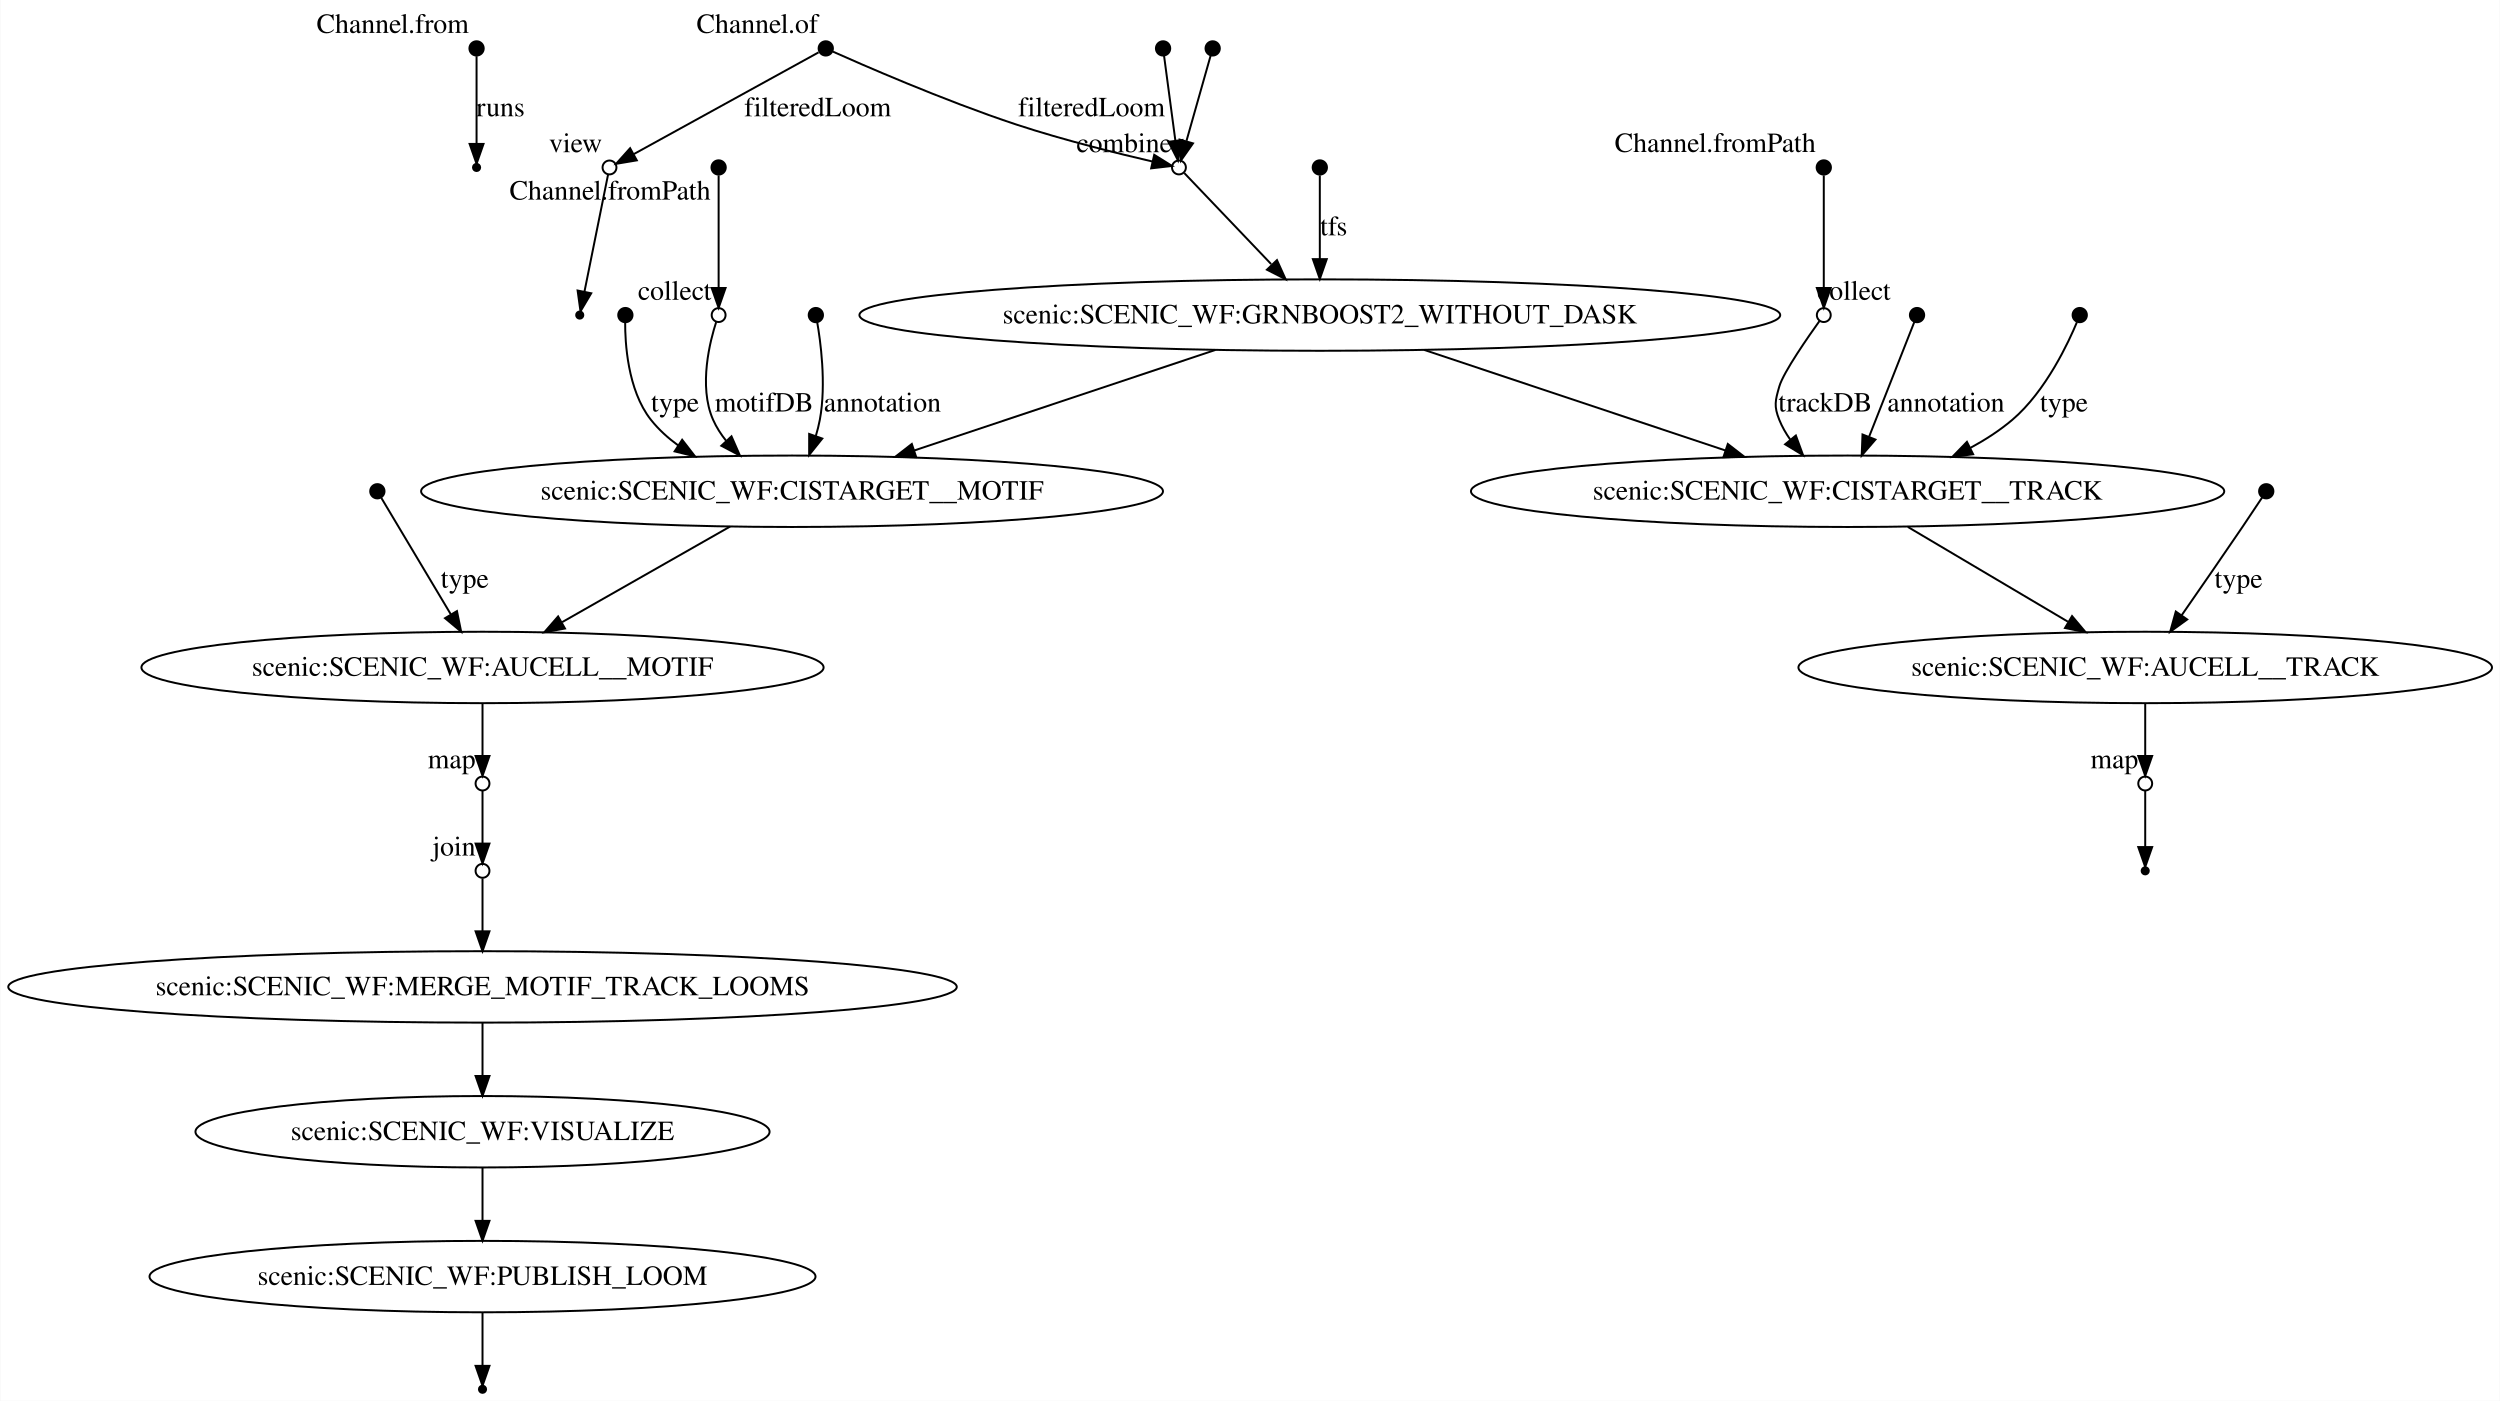
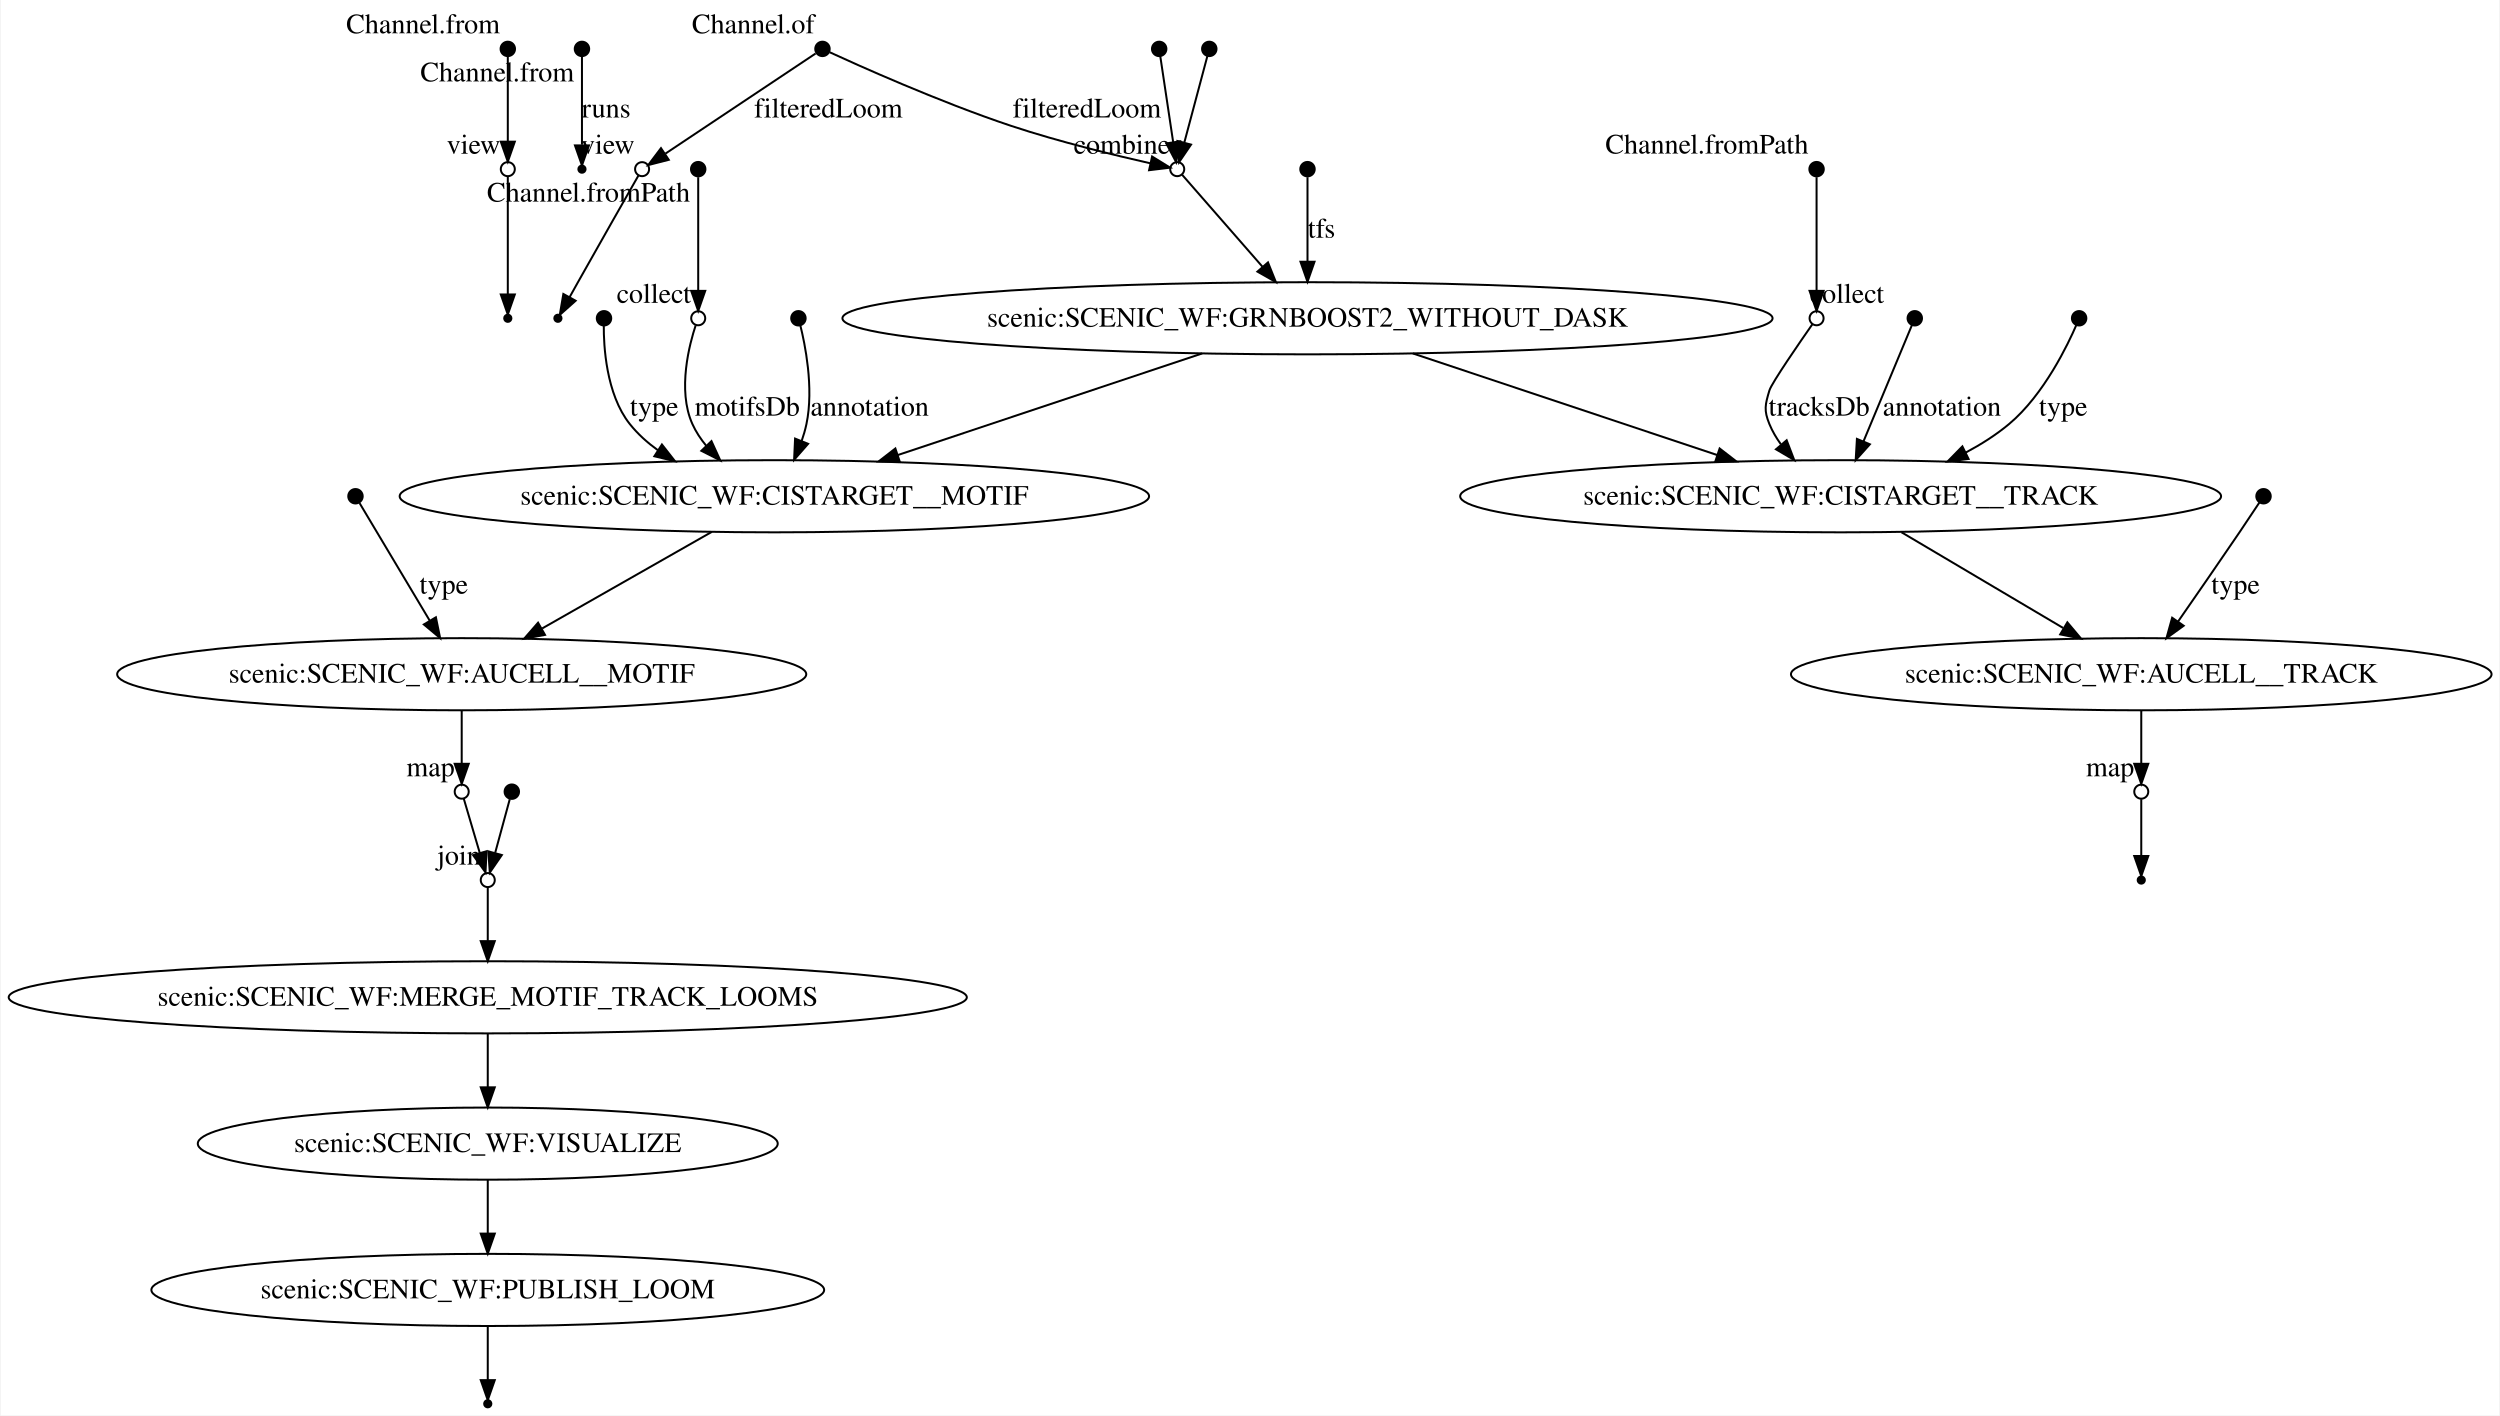
- <svg xmlns="http://www.w3.org/2000/svg" width="1260pt" height="706pt" viewBox="0.00 0.00 1259.65 706.00">
-   <g id="graph0" class="graph" transform="scale(1 1) rotate(0) translate(4 702)">
-     <polygon fill="#ffffff" stroke="transparent" points="-4,4 -4,-702 1255.651,-702 1255.651,4 -4,4" />
+ <svg xmlns="http://www.w3.org/2000/svg" width="1247pt" height="706pt" viewBox="0.00 0.00 1246.65 706.20">
+   <g id="graph0" class="graph" transform="scale(1 1) rotate(0) translate(4 702.2)">
+     <polygon fill="#ffffff" stroke="transparent" points="-4,4 -4,-702.2 1242.651,-702.2 1242.651,4 -4,4" />
    <g id="node1" class="node">
-       <ellipse fill="#000000" stroke="#000000" cx="236.013" cy="-677.6" rx="3.6" ry="3.6" />
-       <text text-anchor="middle" x="193.729" y="-685.4" font-family="Times,serif" font-size="14.00" fill="#000000">Channel.from</text>
+       <ellipse fill="#000000" stroke="#000000" cx="249.013" cy="-677.8" rx="3.6" ry="3.6" />
+       <text text-anchor="middle" x="206.729" y="-685.6" font-family="Times,serif" font-size="14.00" fill="#000000">Channel.from</text>
    </g>
    <g id="node2" class="node">
-       <ellipse fill="#000000" stroke="#000000" cx="236.013" cy="-617.6" rx="1.8" ry="1.8" />
+       <ellipse fill="none" stroke="#000000" cx="249.013" cy="-617.8" rx="3.5" ry="3.5" />
+       <text text-anchor="middle" x="231.907" y="-625.5" font-family="Times,serif" font-size="14.00" fill="#000000">view</text>
    </g>
    <g id="edge1" class="edge">
-       <path fill="none" stroke="#000000" d="M236.013,-673.663C236.013,-664.903 236.013,-643.496 236.013,-629.814" />
-       <polygon fill="#000000" stroke="#000000" points="239.513,-629.461 236.013,-619.462 232.513,-629.462 239.513,-629.461" />
-       <text text-anchor="middle" x="248.065" y="-643.4" font-family="Times,serif" font-size="14.00" fill="#000000">runs</text>
+       <path fill="none" stroke="#000000" d="M249.013,-673.863C249.013,-665.48 249.013,-645.513 249.013,-631.819" />
+       <polygon fill="#000000" stroke="#000000" points="252.513,-631.519 249.013,-621.519 245.513,-631.519 252.513,-631.519" />
    </g>
    <g id="node3" class="node">
-       <ellipse fill="#000000" stroke="#000000" cx="412.013" cy="-677.6" rx="3.6" ry="3.6" />
-       <text text-anchor="middle" x="377.504" y="-685.4" font-family="Times,serif" font-size="14.00" fill="#000000">Channel.of</text>
+       <ellipse fill="#000000" stroke="#000000" cx="249.013" cy="-543.4" rx="1.8" ry="1.8" />
+     </g>
+     <g id="edge2" class="edge">
+       <path fill="none" stroke="#000000" d="M249.013,-614.212C249.013,-603.716 249.013,-572.726 249.013,-555.425" />
+       <polygon fill="#000000" stroke="#000000" points="252.513,-555.281 249.013,-545.281 245.513,-555.281 252.513,-555.281" />
    </g>
    <g id="node4" class="node">
-       <ellipse fill="none" stroke="#000000" cx="303.013" cy="-617.6" rx="3.5" ry="3.5" />
-       <text text-anchor="middle" x="285.907" y="-625.3" font-family="Times,serif" font-size="14.00" fill="#000000">view</text>
-     </g>
-     <g id="edge2" class="edge">
-       <path fill="none" stroke="#000000" d="M408.386,-675.604C393.907,-667.634 339.839,-637.871 315.284,-624.355" />
-       <polygon fill="#000000" stroke="#000000" points="316.775,-621.181 306.327,-619.424 313.4,-627.313 316.775,-621.181" />
-       <text text-anchor="middle" x="407.945" y="-643.4" font-family="Times,serif" font-size="14.00" fill="#000000">filteredLoom</text>
+       <ellipse fill="#000000" stroke="#000000" cx="286.013" cy="-677.8" rx="3.6" ry="3.6" />
+       <text text-anchor="middle" x="243.729" y="-661.6" font-family="Times,serif" font-size="14.00" fill="#000000">Channel.from</text>
+     </g>
+     <g id="node5" class="node">
+       <ellipse fill="#000000" stroke="#000000" cx="286.013" cy="-617.8" rx="1.8" ry="1.8" />
+     </g>
+     <g id="edge3" class="edge">
+       <path fill="none" stroke="#000000" d="M286.013,-673.863C286.013,-665.103 286.013,-643.696 286.013,-630.014" />
+       <polygon fill="#000000" stroke="#000000" points="289.513,-629.661 286.013,-619.662 282.513,-629.662 289.513,-629.661" />
+       <text text-anchor="middle" x="298.065" y="-643.6" font-family="Times,serif" font-size="14.00" fill="#000000">runs</text>
+     </g>
+     <g id="node6" class="node">
+       <ellipse fill="#000000" stroke="#000000" cx="406.013" cy="-677.8" rx="3.6" ry="3.6" />
+       <text text-anchor="middle" x="371.504" y="-685.6" font-family="Times,serif" font-size="14.00" fill="#000000">Channel.of</text>
    </g>
    <g id="node7" class="node">
-       <ellipse fill="none" stroke="#000000" cx="590.013" cy="-617.6" rx="3.5" ry="3.5" />
-       <text text-anchor="middle" x="562.408" y="-625.3" font-family="Times,serif" font-size="14.00" fill="#000000">combine</text>
+       <ellipse fill="none" stroke="#000000" cx="316.013" cy="-617.8" rx="3.5" ry="3.5" />
+       <text text-anchor="middle" x="298.907" y="-625.5" font-family="Times,serif" font-size="14.00" fill="#000000">view</text>
+     </g>
+     <g id="edge4" class="edge">
+       <path fill="none" stroke="#000000" d="M402.595,-675.521C390.345,-667.355 348.28,-639.312 327.633,-625.547" />
+       <polygon fill="#000000" stroke="#000000" points="329.321,-622.466 319.059,-619.831 325.438,-628.29 329.321,-622.466" />
+       <text text-anchor="middle" x="408.945" y="-643.6" font-family="Times,serif" font-size="14.00" fill="#000000">filteredLoom</text>
+     </g>
+     <g id="node10" class="node">
+       <ellipse fill="none" stroke="#000000" cx="583.013" cy="-617.8" rx="3.5" ry="3.5" />
+       <text text-anchor="middle" x="555.408" y="-625.5" font-family="Times,serif" font-size="14.00" fill="#000000">combine</text>
+     </g>
+     <g id="edge7" class="edge">
+       <path fill="none" stroke="#000000" d="M409.54,-676.162C421.827,-670.498 463.972,-651.434 500.147,-639.4 524.204,-631.397 552.981,-624.471 569.515,-620.739" />
+       <polygon fill="#000000" stroke="#000000" points="570.478,-624.111 579.491,-618.543 568.972,-617.275 570.478,-624.111" />
+       <text text-anchor="middle" x="537.946" y="-643.6" font-family="Times,serif" font-size="14.00" fill="#000000">filteredLoom</text>
+     </g>
+     <g id="node8" class="node">
+       <ellipse fill="#000000" stroke="#000000" cx="274.013" cy="-543.4" rx="1.8" ry="1.8" />
    </g>
    <g id="edge5" class="edge">
-       <path fill="none" stroke="#000000" d="M415.621,-675.972C428.189,-670.342 471.286,-651.375 508.147,-639.2 531.949,-631.339 560.367,-624.366 576.69,-620.587" />
-       <polygon fill="#000000" stroke="#000000" points="577.557,-623.979 586.537,-618.357 576.011,-617.152 577.557,-623.979" />
-       <text text-anchor="middle" x="545.946" y="-643.4" font-family="Times,serif" font-size="14.00" fill="#000000">filteredLoom</text>
-     </g>
-     <g id="node5" class="node">
-       <ellipse fill="#000000" stroke="#000000" cx="288.013" cy="-543.2" rx="1.8" ry="1.8" />
-     </g>
-     <g id="edge3" class="edge">
-       <path fill="none" stroke="#000000" d="M302.289,-614.011C300.163,-603.464 293.864,-572.22 290.386,-554.97" />
-       <polygon fill="#000000" stroke="#000000" points="293.8,-554.192 288.392,-545.081 286.938,-555.576 293.8,-554.192" />
-     </g>
-     <g id="node6" class="node">
-       <ellipse fill="#000000" stroke="#000000" cx="582.013" cy="-677.6" rx="3.6" ry="3.6" />
-     </g>
-     <g id="edge4" class="edge">
-       <path fill="none" stroke="#000000" d="M582.489,-674.026C583.592,-665.753 586.369,-644.929 588.223,-631.026" />
-       <polygon fill="#000000" stroke="#000000" points="591.696,-631.455 589.549,-621.08 584.758,-630.529 591.696,-631.455" />
+       <path fill="none" stroke="#000000" d="M314.269,-614.749C309.437,-606.29 295.477,-581.818 284.013,-561.4 282.648,-558.969 281.186,-556.348 279.814,-553.879" />
+       <polygon fill="#000000" stroke="#000000" points="282.853,-552.142 274.945,-545.09 276.729,-555.534 282.853,-552.142" />
    </g>
    <g id="node9" class="node">
-       <ellipse fill="none" stroke="#000000" cx="661.013" cy="-543.2" rx="232.044" ry="18" />
-       <text text-anchor="middle" x="661.013" y="-539" font-family="Times,serif" font-size="14.00" fill="#000000">scenic:SCENIC_WF:GRNBOOST2_WITHOUT_DASK</text>
-     </g>
-     <g id="edge7" class="edge">
-       <path fill="none" stroke="#000000" d="M592.709,-614.774C599.87,-607.27 619.947,-586.232 636.494,-568.893" />
-       <polygon fill="#000000" stroke="#000000" points="639.417,-570.9 643.789,-561.249 634.353,-566.067 639.417,-570.9" />
-     </g>
-     <g id="node8" class="node">
-       <ellipse fill="#000000" stroke="#000000" cx="607.013" cy="-677.6" rx="3.6" ry="3.6" />
+       <ellipse fill="#000000" stroke="#000000" cx="574.013" cy="-677.8" rx="3.6" ry="3.6" />
    </g>
    <g id="edge6" class="edge">
-       <path fill="none" stroke="#000000" d="M606,-674.026C603.656,-665.753 597.756,-644.929 593.817,-631.026" />
-       <polygon fill="#000000" stroke="#000000" points="597.092,-629.747 590.999,-621.08 590.357,-631.655 597.092,-629.747" />
+       <path fill="none" stroke="#000000" d="M574.549,-674.226C575.79,-665.953 578.913,-645.129 580.999,-631.226" />
+       <polygon fill="#000000" stroke="#000000" points="584.469,-631.688 582.491,-621.28 577.546,-630.65 584.469,-631.688" />
+     </g>
+     <g id="node12" class="node">
+       <ellipse fill="none" stroke="#000000" cx="648.013" cy="-543.4" rx="232.044" ry="18" />
+       <text text-anchor="middle" x="648.013" y="-539.2" font-family="Times,serif" font-size="14.00" fill="#000000">scenic:SCENIC_WF:GRNBOOST2_WITHOUT_DASK</text>
+     </g>
+     <g id="edge9" class="edge">
+       <path fill="none" stroke="#000000" d="M585.481,-614.974C592.037,-607.471 610.418,-586.432 625.566,-569.093" />
+       <polygon fill="#000000" stroke="#000000" points="628.301,-571.282 632.244,-561.449 623.029,-566.677 628.301,-571.282" />
    </g>
    <g id="node11" class="node">
-       <ellipse fill="none" stroke="#000000" cx="395.013" cy="-454.4" rx="186.955" ry="18" />
-       <text text-anchor="middle" x="395.013" y="-450.2" font-family="Times,serif" font-size="14.00" fill="#000000">scenic:SCENIC_WF:CISTARGET__MOTIF</text>
-     </g>
-     <g id="edge9" class="edge">
-       <path fill="none" stroke="#000000" d="M608.46,-525.656C564.782,-511.075 502.562,-490.304 456.561,-474.947" />
-       <polygon fill="#000000" stroke="#000000" points="457.597,-471.603 447.003,-471.756 455.381,-478.243 457.597,-471.603" />
+       <ellipse fill="#000000" stroke="#000000" cx="599.013" cy="-677.8" rx="3.6" ry="3.6" />
+     </g>
+     <g id="edge8" class="edge">
+       <path fill="none" stroke="#000000" d="M598.06,-674.226C595.854,-665.953 590.301,-645.129 586.593,-631.226" />
+       <polygon fill="#000000" stroke="#000000" points="589.899,-630.04 583.941,-621.28 583.136,-631.844 589.899,-630.04" />
+     </g>
+     <g id="node14" class="node">
+       <ellipse fill="none" stroke="#000000" cx="382.013" cy="-454.6" rx="186.955" ry="18" />
+       <text text-anchor="middle" x="382.013" y="-450.4" font-family="Times,serif" font-size="14.00" fill="#000000">scenic:SCENIC_WF:CISTARGET__MOTIF</text>
+     </g>
+     <g id="edge11" class="edge">
+       <path fill="none" stroke="#000000" d="M595.46,-525.856C551.782,-511.275 489.562,-490.504 443.561,-475.147" />
+       <polygon fill="#000000" stroke="#000000" points="444.597,-471.803 434.003,-471.956 442.381,-478.443 444.597,-471.803" />
+     </g>
+     <g id="node22" class="node">
+       <ellipse fill="none" stroke="#000000" cx="914.013" cy="-454.6" rx="189.824" ry="18" />
+       <text text-anchor="middle" x="914.013" y="-450.4" font-family="Times,serif" font-size="14.00" fill="#000000">scenic:SCENIC_WF:CISTARGET__TRACK</text>
+     </g>
+     <g id="edge19" class="edge">
+       <path fill="none" stroke="#000000" d="M700.566,-525.856C744.244,-511.275 806.464,-490.504 852.465,-475.147" />
+       <polygon fill="#000000" stroke="#000000" points="853.645,-478.443 862.022,-471.956 851.428,-471.803 853.645,-478.443" />
+     </g>
+     <g id="node13" class="node">
+       <ellipse fill="#000000" stroke="#000000" cx="648.013" cy="-617.8" rx="3.6" ry="3.6" />
+     </g>
+     <g id="edge10" class="edge">
+       <path fill="none" stroke="#000000" d="M648.013,-613.8C648.013,-605.877 648.013,-587.573 648.013,-571.615" />
+       <polygon fill="#000000" stroke="#000000" points="651.513,-571.6 648.013,-561.6 644.513,-571.6 651.513,-571.6" />
+       <text text-anchor="middle" x="655.011" y="-583.6" font-family="Times,serif" font-size="14.00" fill="#000000">tfs</text>
    </g>
    <g id="node19" class="node">
-       <ellipse fill="none" stroke="#000000" cx="927.013" cy="-454.4" rx="189.824" ry="18" />
-       <text text-anchor="middle" x="927.013" y="-450.2" font-family="Times,serif" font-size="14.00" fill="#000000">scenic:SCENIC_WF:CISTARGET__TRACK</text>
+       <ellipse fill="none" stroke="#000000" cx="226.013" cy="-365.8" rx="171.908" ry="18" />
+       <text text-anchor="middle" x="226.013" y="-361.6" font-family="Times,serif" font-size="14.00" fill="#000000">scenic:SCENIC_WF:AUCELL__MOTIF</text>
+     </g>
+     <g id="edge16" class="edge">
+       <path fill="none" stroke="#000000" d="M350.819,-436.843C326.48,-422.989 292.493,-403.643 266.131,-388.637" />
+       <polygon fill="#000000" stroke="#000000" points="267.575,-385.431 257.153,-383.526 264.112,-391.515 267.575,-385.431" />
+     </g>
+     <g id="node15" class="node">
+       <ellipse fill="#000000" stroke="#000000" cx="344.013" cy="-617.8" rx="3.6" ry="3.6" />
+       <text text-anchor="middle" x="289.285" y="-601.6" font-family="Times,serif" font-size="14.00" fill="#000000">Channel.fromPath</text>
+     </g>
+     <g id="node16" class="node">
+       <ellipse fill="none" stroke="#000000" cx="344.013" cy="-543.4" rx="3.5" ry="3.5" />
+       <text text-anchor="middle" x="321.855" y="-551.1" font-family="Times,serif" font-size="14.00" fill="#000000">collect</text>
+     </g>
+     <g id="edge12" class="edge">
+       <path fill="none" stroke="#000000" d="M344.013,-613.8C344.013,-603.308 344.013,-574.61 344.013,-557.265" />
+       <polygon fill="#000000" stroke="#000000" points="347.513,-557.064 344.013,-547.064 340.513,-557.064 347.513,-557.064" />
+     </g>
+     <g id="edge13" class="edge">
+       <path fill="none" stroke="#000000" d="M342.75,-539.862C339.827,-531.062 333.417,-507.666 341.129,-490.6 342.882,-486.722 345.281,-483.095 348.046,-479.75" />
+       <polygon fill="#000000" stroke="#000000" points="350.63,-482.113 355.029,-472.474 345.58,-477.266 350.63,-482.113" />
+       <text text-anchor="middle" x="368.455" y="-494.8" font-family="Times,serif" font-size="14.00" fill="#000000">motifsDb</text>
+     </g>
+     <g id="node17" class="node">
+       <ellipse fill="#000000" stroke="#000000" cx="394.013" cy="-543.4" rx="3.6" ry="3.6" />
+     </g>
+     <g id="edge14" class="edge">
+       <path fill="none" stroke="#000000" d="M394.986,-539.768C397.149,-531.138 401.868,-508.765 398.013,-490.6 397.414,-487.777 396.578,-484.908 395.599,-482.082" />
+       <polygon fill="#000000" stroke="#000000" points="398.838,-480.756 391.859,-472.785 392.344,-483.368 398.838,-480.756" />
+       <text text-anchor="middle" x="429.563" y="-494.8" font-family="Times,serif" font-size="14.00" fill="#000000">annotation</text>
+     </g>
+     <g id="node18" class="node">
+       <ellipse fill="#000000" stroke="#000000" cx="297.013" cy="-543.4" rx="3.6" ry="3.6" />
+     </g>
+     <g id="edge15" class="edge">
+       <path fill="none" stroke="#000000" d="M296.906,-539.612C296.841,-530.24 297.899,-505.645 309.908,-490.6 313.86,-485.648 318.67,-481.322 323.911,-477.555" />
+       <polygon fill="#000000" stroke="#000000" points="325.911,-480.43 332.439,-472.086 322.132,-474.538 325.911,-480.43" />
+       <text text-anchor="middle" x="322.065" y="-494.8" font-family="Times,serif" font-size="14.00" fill="#000000">type</text>
+     </g>
+     <g id="node27" class="node">
+       <ellipse fill="none" stroke="#000000" cx="226.013" cy="-307.2" rx="3.5" ry="3.5" />
+       <text text-anchor="middle" x="210.46" y="-314.9" font-family="Times,serif" font-size="14.00" fill="#000000">map</text>
+     </g>
+     <g id="edge24" class="edge">
+       <path fill="none" stroke="#000000" d="M226.013,-347.58C226.013,-339.113 226.013,-329.199 226.013,-321.313" />
+       <polygon fill="#000000" stroke="#000000" points="229.513,-321.09 226.013,-311.09 222.513,-321.09 229.513,-321.09" />
+     </g>
+     <g id="node20" class="node">
+       <ellipse fill="#000000" stroke="#000000" cx="902.013" cy="-617.8" rx="3.6" ry="3.6" />
+       <text text-anchor="middle" x="847.285" y="-625.6" font-family="Times,serif" font-size="14.00" fill="#000000">Channel.fromPath</text>
+     </g>
+     <g id="node21" class="node">
+       <ellipse fill="none" stroke="#000000" cx="902.013" cy="-543.4" rx="3.5" ry="3.5" />
+       <text text-anchor="middle" x="917.171" y="-551.1" font-family="Times,serif" font-size="14.00" fill="#000000">collect</text>
    </g>
    <g id="edge17" class="edge">
-       <path fill="none" stroke="#000000" d="M713.566,-525.656C757.244,-511.075 819.464,-490.304 865.465,-474.947" />
-       <polygon fill="#000000" stroke="#000000" points="866.645,-478.243 875.022,-471.756 864.428,-471.603 866.645,-478.243" />
-     </g>
-     <g id="node10" class="node">
-       <ellipse fill="#000000" stroke="#000000" cx="661.013" cy="-617.6" rx="3.6" ry="3.6" />
-     </g>
-     <g id="edge8" class="edge">
-       <path fill="none" stroke="#000000" d="M661.013,-613.6C661.013,-605.677 661.013,-587.373 661.013,-571.415" />
-       <polygon fill="#000000" stroke="#000000" points="664.513,-571.4 661.013,-561.4 657.513,-571.4 664.513,-571.4" />
-       <text text-anchor="middle" x="668.011" y="-583.4" font-family="Times,serif" font-size="14.00" fill="#000000">tfs</text>
-     </g>
-     <g id="node16" class="node">
-       <ellipse fill="none" stroke="#000000" cx="239.013" cy="-365.6" rx="171.908" ry="18" />
-       <text text-anchor="middle" x="239.013" y="-361.4" font-family="Times,serif" font-size="14.00" fill="#000000">scenic:SCENIC_WF:AUCELL__MOTIF</text>
-     </g>
-     <g id="edge14" class="edge">
-       <path fill="none" stroke="#000000" d="M363.819,-436.643C339.48,-422.789 305.493,-403.443 279.131,-388.437" />
-       <polygon fill="#000000" stroke="#000000" points="280.575,-385.231 270.153,-383.326 277.112,-391.315 280.575,-385.231" />
-     </g>
-     <g id="node12" class="node">
-       <ellipse fill="#000000" stroke="#000000" cx="358.013" cy="-617.6" rx="3.6" ry="3.6" />
-       <text text-anchor="middle" x="303.285" y="-601.4" font-family="Times,serif" font-size="14.00" fill="#000000">Channel.fromPath</text>
-     </g>
-     <g id="node13" class="node">
-       <ellipse fill="none" stroke="#000000" cx="358.013" cy="-543.2" rx="3.5" ry="3.5" />
-       <text text-anchor="middle" x="335.855" y="-550.9" font-family="Times,serif" font-size="14.00" fill="#000000">collect</text>
-     </g>
-     <g id="edge10" class="edge">
-       <path fill="none" stroke="#000000" d="M358.013,-613.6C358.013,-603.108 358.013,-574.41 358.013,-557.065" />
-       <polygon fill="#000000" stroke="#000000" points="361.513,-556.864 358.013,-546.864 354.513,-556.864 361.513,-556.864" />
-     </g>
-     <g id="edge11" class="edge">
-       <path fill="none" stroke="#000000" d="M356.776,-539.668C353.914,-530.882 347.643,-507.517 355.237,-490.4 356.89,-486.675 359.139,-483.172 361.733,-479.924" />
-       <polygon fill="#000000" stroke="#000000" points="364.493,-482.096 368.747,-472.393 359.371,-477.325 364.493,-482.096" />
-       <text text-anchor="middle" x="380.901" y="-494.6" font-family="Times,serif" font-size="14.00" fill="#000000">motifDB</text>
-     </g>
-     <g id="node14" class="node">
-       <ellipse fill="#000000" stroke="#000000" cx="407.013" cy="-543.2" rx="3.6" ry="3.6" />
-     </g>
-     <g id="edge12" class="edge">
-       <path fill="none" stroke="#000000" d="M407.698,-539.574C409.209,-530.958 412.43,-508.612 409.013,-490.4 408.509,-487.712 407.81,-484.967 406.991,-482.251" />
-       <polygon fill="#000000" stroke="#000000" points="410.252,-480.972 403.635,-472.698 403.647,-483.292 410.252,-480.972" />
-       <text text-anchor="middle" x="440.563" y="-494.6" font-family="Times,serif" font-size="14.00" fill="#000000">annotation</text>
-     </g>
-     <g id="node15" class="node">
-       <ellipse fill="#000000" stroke="#000000" cx="311.013" cy="-543.2" rx="3.6" ry="3.6" />
-     </g>
-     <g id="edge13" class="edge">
-       <path fill="none" stroke="#000000" d="M310.912,-539.416C310.858,-530.054 311.941,-505.478 323.908,-490.4 327.802,-485.492 332.544,-481.194 337.711,-477.444" />
-       <polygon fill="#000000" stroke="#000000" points="339.633,-480.369 346.12,-471.993 335.825,-474.496 339.633,-480.369" />
-       <text text-anchor="middle" x="336.065" y="-494.6" font-family="Times,serif" font-size="14.00" fill="#000000">type</text>
+       <path fill="none" stroke="#000000" d="M902.013,-613.8C902.013,-603.308 902.013,-574.61 902.013,-557.265" />
+       <polygon fill="#000000" stroke="#000000" points="905.513,-557.064 902.013,-547.064 898.513,-557.064 905.513,-557.064" />
+     </g>
+     <g id="edge18" class="edge">
+       <path fill="none" stroke="#000000" d="M899.958,-540.47C894.431,-532.561 879.59,-511.121 878.481,-507.4 876.35,-500.244 875.646,-497.508 878.481,-490.6 879.934,-487.061 881.92,-483.684 884.218,-480.516" />
+       <polygon fill="#000000" stroke="#000000" points="887.084,-482.548 890.871,-472.653 881.74,-478.026 887.084,-482.548" />
+       <text text-anchor="middle" x="903.279" y="-494.8" font-family="Times,serif" font-size="14.00" fill="#000000">tracksDb</text>
+     </g>
+     <g id="node25" class="node">
+       <ellipse fill="none" stroke="#000000" cx="1064.013" cy="-365.8" rx="174.777" ry="18" />
+       <text text-anchor="middle" x="1064.013" y="-361.6" font-family="Times,serif" font-size="14.00" fill="#000000">scenic:SCENIC_WF:AUCELL__TRACK</text>
+     </g>
+     <g id="edge22" class="edge">
+       <path fill="none" stroke="#000000" d="M944.368,-436.63C967.622,-422.863 999.879,-403.767 1025.04,-388.872" />
+       <polygon fill="#000000" stroke="#000000" points="1027.137,-391.698 1033.96,-383.591 1023.571,-385.674 1027.137,-391.698" />
+     </g>
+     <g id="node23" class="node">
+       <ellipse fill="#000000" stroke="#000000" cx="951.013" cy="-543.4" rx="3.6" ry="3.6" />
+     </g>
+     <g id="edge20" class="edge">
+       <path fill="none" stroke="#000000" d="M949.608,-540.027C945.67,-530.577 934.237,-503.139 925.38,-481.882" />
+       <polygon fill="#000000" stroke="#000000" points="928.605,-480.522 921.528,-472.637 922.144,-483.214 928.605,-480.522" />
+       <text text-anchor="middle" x="964.563" y="-494.8" font-family="Times,serif" font-size="14.00" fill="#000000">annotation</text>
    </g>
    <g id="node24" class="node">
-       <ellipse fill="none" stroke="#000000" cx="239.013" cy="-307.1" rx="3.5" ry="3.5" />
-       <text text-anchor="middle" x="223.46" y="-314.8" font-family="Times,serif" font-size="14.00" fill="#000000">map</text>
-     </g>
-     <g id="edge22" class="edge">
-       <path fill="none" stroke="#000000" d="M239.013,-347.411C239.013,-338.959 239.013,-329.061 239.013,-321.189" />
-       <polygon fill="#000000" stroke="#000000" points="242.513,-320.984 239.013,-310.984 235.513,-320.984 242.513,-320.984" />
-     </g>
-     <g id="node17" class="node">
-       <ellipse fill="#000000" stroke="#000000" cx="915.013" cy="-617.6" rx="3.6" ry="3.6" />
-       <text text-anchor="middle" x="860.285" y="-625.4" font-family="Times,serif" font-size="14.00" fill="#000000">Channel.fromPath</text>
-     </g>
-     <g id="node18" class="node">
-       <ellipse fill="none" stroke="#000000" cx="915.013" cy="-543.2" rx="3.5" ry="3.5" />
-       <text text-anchor="middle" x="930.171" y="-550.9" font-family="Times,serif" font-size="14.00" fill="#000000">collect</text>
-     </g>
-     <g id="edge15" class="edge">
-       <path fill="none" stroke="#000000" d="M915.013,-613.6C915.013,-603.108 915.013,-574.41 915.013,-557.065" />
-       <polygon fill="#000000" stroke="#000000" points="918.513,-556.864 915.013,-546.864 911.513,-556.864 918.513,-556.864" />
-     </g>
-     <g id="edge16" class="edge">
-       <path fill="none" stroke="#000000" d="M912.869,-540.241C907.667,-532.994 894.654,-514.421 892.589,-507.2 890.536,-500.021 889.809,-497.33 892.589,-490.4 893.992,-486.904 895.914,-483.555 898.138,-480.405" />
-       <polygon fill="#000000" stroke="#000000" points="900.936,-482.512 904.581,-472.565 895.528,-478.068 900.936,-482.512" />
-       <text text-anchor="middle" x="915.725" y="-494.6" font-family="Times,serif" font-size="14.00" fill="#000000">trackDB</text>
-     </g>
-     <g id="node22" class="node">
-       <ellipse fill="none" stroke="#000000" cx="1077.013" cy="-365.6" rx="174.777" ry="18" />
-       <text text-anchor="middle" x="1077.013" y="-361.4" font-family="Times,serif" font-size="14.00" fill="#000000">scenic:SCENIC_WF:AUCELL__TRACK</text>
-     </g>
-     <g id="edge20" class="edge">
-       <path fill="none" stroke="#000000" d="M957.368,-436.43C980.622,-422.663 1012.879,-403.567 1038.04,-388.672" />
-       <polygon fill="#000000" stroke="#000000" points="1040.137,-391.498 1046.96,-383.392 1036.571,-385.474 1040.137,-391.498" />
-     </g>
-     <g id="node20" class="node">
-       <ellipse fill="#000000" stroke="#000000" cx="962.013" cy="-543.2" rx="3.6" ry="3.6" />
-     </g>
-     <g id="edge18" class="edge">
-       <path fill="none" stroke="#000000" d="M960.683,-539.827C956.975,-530.419 946.241,-503.185 937.879,-481.969" />
-       <polygon fill="#000000" stroke="#000000" points="941.045,-480.457 934.122,-472.437 934.533,-483.024 941.045,-480.457" />
-       <text text-anchor="middle" x="976.563" y="-494.6" font-family="Times,serif" font-size="14.00" fill="#000000">annotation</text>
-     </g>
-     <g id="node21" class="node">
-       <ellipse fill="#000000" stroke="#000000" cx="1044.013" cy="-543.2" rx="3.6" ry="3.6" />
-     </g>
-     <g id="edge19" class="edge">
-       <path fill="none" stroke="#000000" d="M1042.588,-539.608C1038.716,-530.268 1027.133,-504.937 1010.013,-490.4 1003.645,-484.993 996.34,-480.279 988.763,-476.203" />
-       <polygon fill="#000000" stroke="#000000" points="990.291,-473.054 979.782,-471.708 987.158,-479.313 990.291,-473.054" />
-       <text text-anchor="middle" x="1036.065" y="-494.6" font-family="Times,serif" font-size="14.00" fill="#000000">type</text>
+       <ellipse fill="#000000" stroke="#000000" cx="1033.013" cy="-543.4" rx="3.6" ry="3.6" />
+     </g>
+     <g id="edge21" class="edge">
+       <path fill="none" stroke="#000000" d="M1031.636,-540.073C1027.706,-530.951 1015.58,-505.252 998.013,-490.6 991.532,-485.195 984.119,-480.482 976.439,-476.406" />
+       <polygon fill="#000000" stroke="#000000" points="977.858,-473.204 967.342,-471.912 974.758,-479.479 977.858,-473.204" />
+       <text text-anchor="middle" x="1025.065" y="-494.8" font-family="Times,serif" font-size="14.00" fill="#000000">type</text>
+     </g>
+     <g id="node29" class="node">
+       <ellipse fill="none" stroke="#000000" cx="1064.013" cy="-307.2" rx="3.5" ry="3.5" />
+       <text text-anchor="middle" x="1048.46" y="-314.9" font-family="Times,serif" font-size="14.00" fill="#000000">map</text>
+     </g>
+     <g id="edge26" class="edge">
+       <path fill="none" stroke="#000000" d="M1064.013,-347.58C1064.013,-339.113 1064.013,-329.199 1064.013,-321.313" />
+       <polygon fill="#000000" stroke="#000000" points="1067.513,-321.09 1064.013,-311.09 1060.513,-321.09 1067.513,-321.09" />
    </g>
    <g id="node26" class="node">
-       <ellipse fill="none" stroke="#000000" cx="1077.013" cy="-307.1" rx="3.5" ry="3.5" />
-       <text text-anchor="middle" x="1061.46" y="-314.8" font-family="Times,serif" font-size="14.00" fill="#000000">map</text>
-     </g>
-     <g id="edge24" class="edge">
-       <path fill="none" stroke="#000000" d="M1077.013,-347.411C1077.013,-338.959 1077.013,-329.061 1077.013,-321.189" />
-       <polygon fill="#000000" stroke="#000000" points="1080.513,-320.984 1077.013,-310.984 1073.513,-320.984 1080.513,-320.984" />
-     </g>
-     <g id="node23" class="node">
-       <ellipse fill="#000000" stroke="#000000" cx="186.013" cy="-454.4" rx="3.6" ry="3.6" />
-     </g>
-     <g id="edge21" class="edge">
-       <path fill="none" stroke="#000000" d="M188.026,-451.027C193.717,-441.492 210.339,-413.643 223.072,-392.309" />
-       <polygon fill="#000000" stroke="#000000" points="226.128,-394.017 228.248,-383.637 220.117,-390.43 226.128,-394.017" />
-       <text text-anchor="middle" x="230.065" y="-405.8" font-family="Times,serif" font-size="14.00" fill="#000000">type</text>
-     </g>
-     <g id="node27" class="node">
+       <ellipse fill="#000000" stroke="#000000" cx="173.013" cy="-454.6" rx="3.6" ry="3.6" />
+     </g>
+     <g id="edge23" class="edge">
+       <path fill="none" stroke="#000000" d="M175.026,-451.227C180.717,-441.692 197.339,-413.843 210.072,-392.509" />
+       <polygon fill="#000000" stroke="#000000" points="213.128,-394.217 215.248,-383.837 207.117,-390.63 213.128,-394.217" />
+       <text text-anchor="middle" x="217.065" y="-406" font-family="Times,serif" font-size="14.00" fill="#000000">type</text>
+     </g>
+     <g id="node30" class="node">
      <ellipse fill="none" stroke="#000000" cx="239.013" cy="-263.1" rx="3.5" ry="3.5" />
      <text text-anchor="middle" x="224.622" y="-270.8" font-family="Times,serif" font-size="14.00" fill="#000000">join</text>
    </g>
+     <g id="edge27" class="edge">
+       <path fill="none" stroke="#000000" d="M227.033,-303.74C228.735,-297.965 232.242,-286.068 235.024,-276.631" />
+       <polygon fill="#000000" stroke="#000000" points="238.417,-277.499 237.888,-266.917 231.703,-275.519 238.417,-277.499" />
+     </g>
+     <g id="node28" class="node">
+       <ellipse fill="#000000" stroke="#000000" cx="1125.013" cy="-454.6" rx="3.6" ry="3.6" />
+     </g>
    <g id="edge25" class="edge">
-       <path fill="none" stroke="#000000" d="M239.013,-303.349C239.013,-297.569 239.013,-286.192 239.013,-277.004" />
-       <polygon fill="#000000" stroke="#000000" points="242.513,-276.842 239.013,-266.842 235.513,-276.842 242.513,-276.842" />
-     </g>
-     <g id="node25" class="node">
-       <ellipse fill="#000000" stroke="#000000" cx="1138.013" cy="-454.4" rx="3.6" ry="3.6" />
-     </g>
-     <g id="edge23" class="edge">
-       <path fill="none" stroke="#000000" d="M1135.991,-451.332C1133.618,-447.74 1129.558,-441.619 1126.013,-436.4 1115.953,-421.591 1104.581,-405.142 1095.327,-391.829" />
-       <polygon fill="#000000" stroke="#000000" points="1098.172,-389.79 1089.586,-383.582 1092.427,-393.789 1098.172,-389.79" />
-       <text text-anchor="middle" x="1124.065" y="-405.8" font-family="Times,serif" font-size="14.00" fill="#000000">type</text>
-     </g>
-     <g id="node28" class="node">
-       <ellipse fill="#000000" stroke="#000000" cx="1077.013" cy="-263.1" rx="1.8" ry="1.8" />
-     </g>
-     <g id="edge26" class="edge">
-       <path fill="none" stroke="#000000" d="M1077.013,-303.349C1077.013,-297.176 1077.013,-284.622 1077.013,-275.166" />
-       <polygon fill="#000000" stroke="#000000" points="1080.513,-275.083 1077.013,-265.083 1073.513,-275.083 1080.513,-275.083" />
-     </g>
-     <g id="node29" class="node">
+       <path fill="none" stroke="#000000" d="M1122.991,-451.532C1120.618,-447.94 1116.558,-441.819 1113.013,-436.6 1102.953,-421.791 1091.581,-405.342 1082.327,-392.029" />
+       <polygon fill="#000000" stroke="#000000" points="1085.172,-389.99 1076.586,-383.783 1079.427,-393.99 1085.172,-389.99" />
+       <text text-anchor="middle" x="1111.065" y="-406" font-family="Times,serif" font-size="14.00" fill="#000000">type</text>
+     </g>
+     <g id="node31" class="node">
+       <ellipse fill="#000000" stroke="#000000" cx="1064.013" cy="-263.1" rx="1.8" ry="1.8" />
+     </g>
+     <g id="edge28" class="edge">
+       <path fill="none" stroke="#000000" d="M1064.013,-303.44C1064.013,-297.254 1064.013,-284.671 1064.013,-275.193" />
+       <polygon fill="#000000" stroke="#000000" points="1067.513,-275.088 1064.013,-265.088 1060.513,-275.088 1067.513,-275.088" />
+     </g>
+     <g id="node33" class="node">
      <ellipse fill="none" stroke="#000000" cx="239.013" cy="-204.6" rx="239.026" ry="18" />
      <text text-anchor="middle" x="239.013" y="-200.4" font-family="Times,serif" font-size="14.00" fill="#000000">scenic:SCENIC_WF:MERGE_MOTIF_TRACK_LOOMS</text>
    </g>
-     <g id="edge27" class="edge">
+     <g id="edge30" class="edge">
      <path fill="none" stroke="#000000" d="M239.013,-259.262C239.013,-253.771 239.013,-243.185 239.013,-232.779" />
      <polygon fill="#000000" stroke="#000000" points="242.513,-232.629 239.013,-222.629 235.513,-232.629 242.513,-232.629" />
    </g>
-     <g id="node30" class="node">
+     <g id="node32" class="node">
+       <ellipse fill="#000000" stroke="#000000" cx="251.013" cy="-307.2" rx="3.6" ry="3.6" />
+     </g>
+     <g id="edge29" class="edge">
+       <path fill="none" stroke="#000000" d="M249.99,-303.44C248.396,-297.582 245.241,-285.987 242.72,-276.726" />
+       <polygon fill="#000000" stroke="#000000" points="246.036,-275.581 240.033,-266.85 239.282,-277.419 246.036,-275.581" />
+     </g>
+     <g id="node34" class="node">
      <ellipse fill="none" stroke="#000000" cx="239.013" cy="-131.6" rx="144.676" ry="18" />
      <text text-anchor="middle" x="239.013" y="-127.4" font-family="Times,serif" font-size="14.00" fill="#000000">scenic:SCENIC_WF:VISUALIZE</text>
    </g>
-     <g id="edge28" class="edge">
+     <g id="edge31" class="edge">
      <path fill="none" stroke="#000000" d="M239.013,-186.555C239.013,-178.483 239.013,-168.776 239.013,-159.782" />
      <polygon fill="#000000" stroke="#000000" points="242.513,-159.69 239.013,-149.69 235.513,-159.69 242.513,-159.69" />
    </g>
-     <g id="node31" class="node">
+     <g id="node35" class="node">
      <ellipse fill="none" stroke="#000000" cx="239.013" cy="-58.6" rx="167.833" ry="18" />
      <text text-anchor="middle" x="239.013" y="-54.4" font-family="Times,serif" font-size="14.00" fill="#000000">scenic:SCENIC_WF:PUBLISH_LOOM</text>
    </g>
-     <g id="edge29" class="edge">
+     <g id="edge32" class="edge">
      <path fill="none" stroke="#000000" d="M239.013,-113.555C239.013,-105.483 239.013,-95.776 239.013,-86.782" />
      <polygon fill="#000000" stroke="#000000" points="242.513,-86.69 239.013,-76.69 235.513,-86.69 242.513,-86.69" />
    </g>
-     <g id="node32" class="node">
+     <g id="node36" class="node">
      <ellipse fill="#000000" stroke="#000000" cx="239.013" cy="-1.8" rx="1.8" ry="1.8" />
    </g>
-     <g id="edge30" class="edge">
+     <g id="edge33" class="edge">
      <path fill="none" stroke="#000000" d="M239.013,-40.316C239.013,-31.614 239.013,-21.455 239.013,-13.756" />
      <polygon fill="#000000" stroke="#000000" points="242.513,-13.604 239.013,-3.604 235.513,-13.604 242.513,-13.604" />
    </g>
  </g>
</svg>
